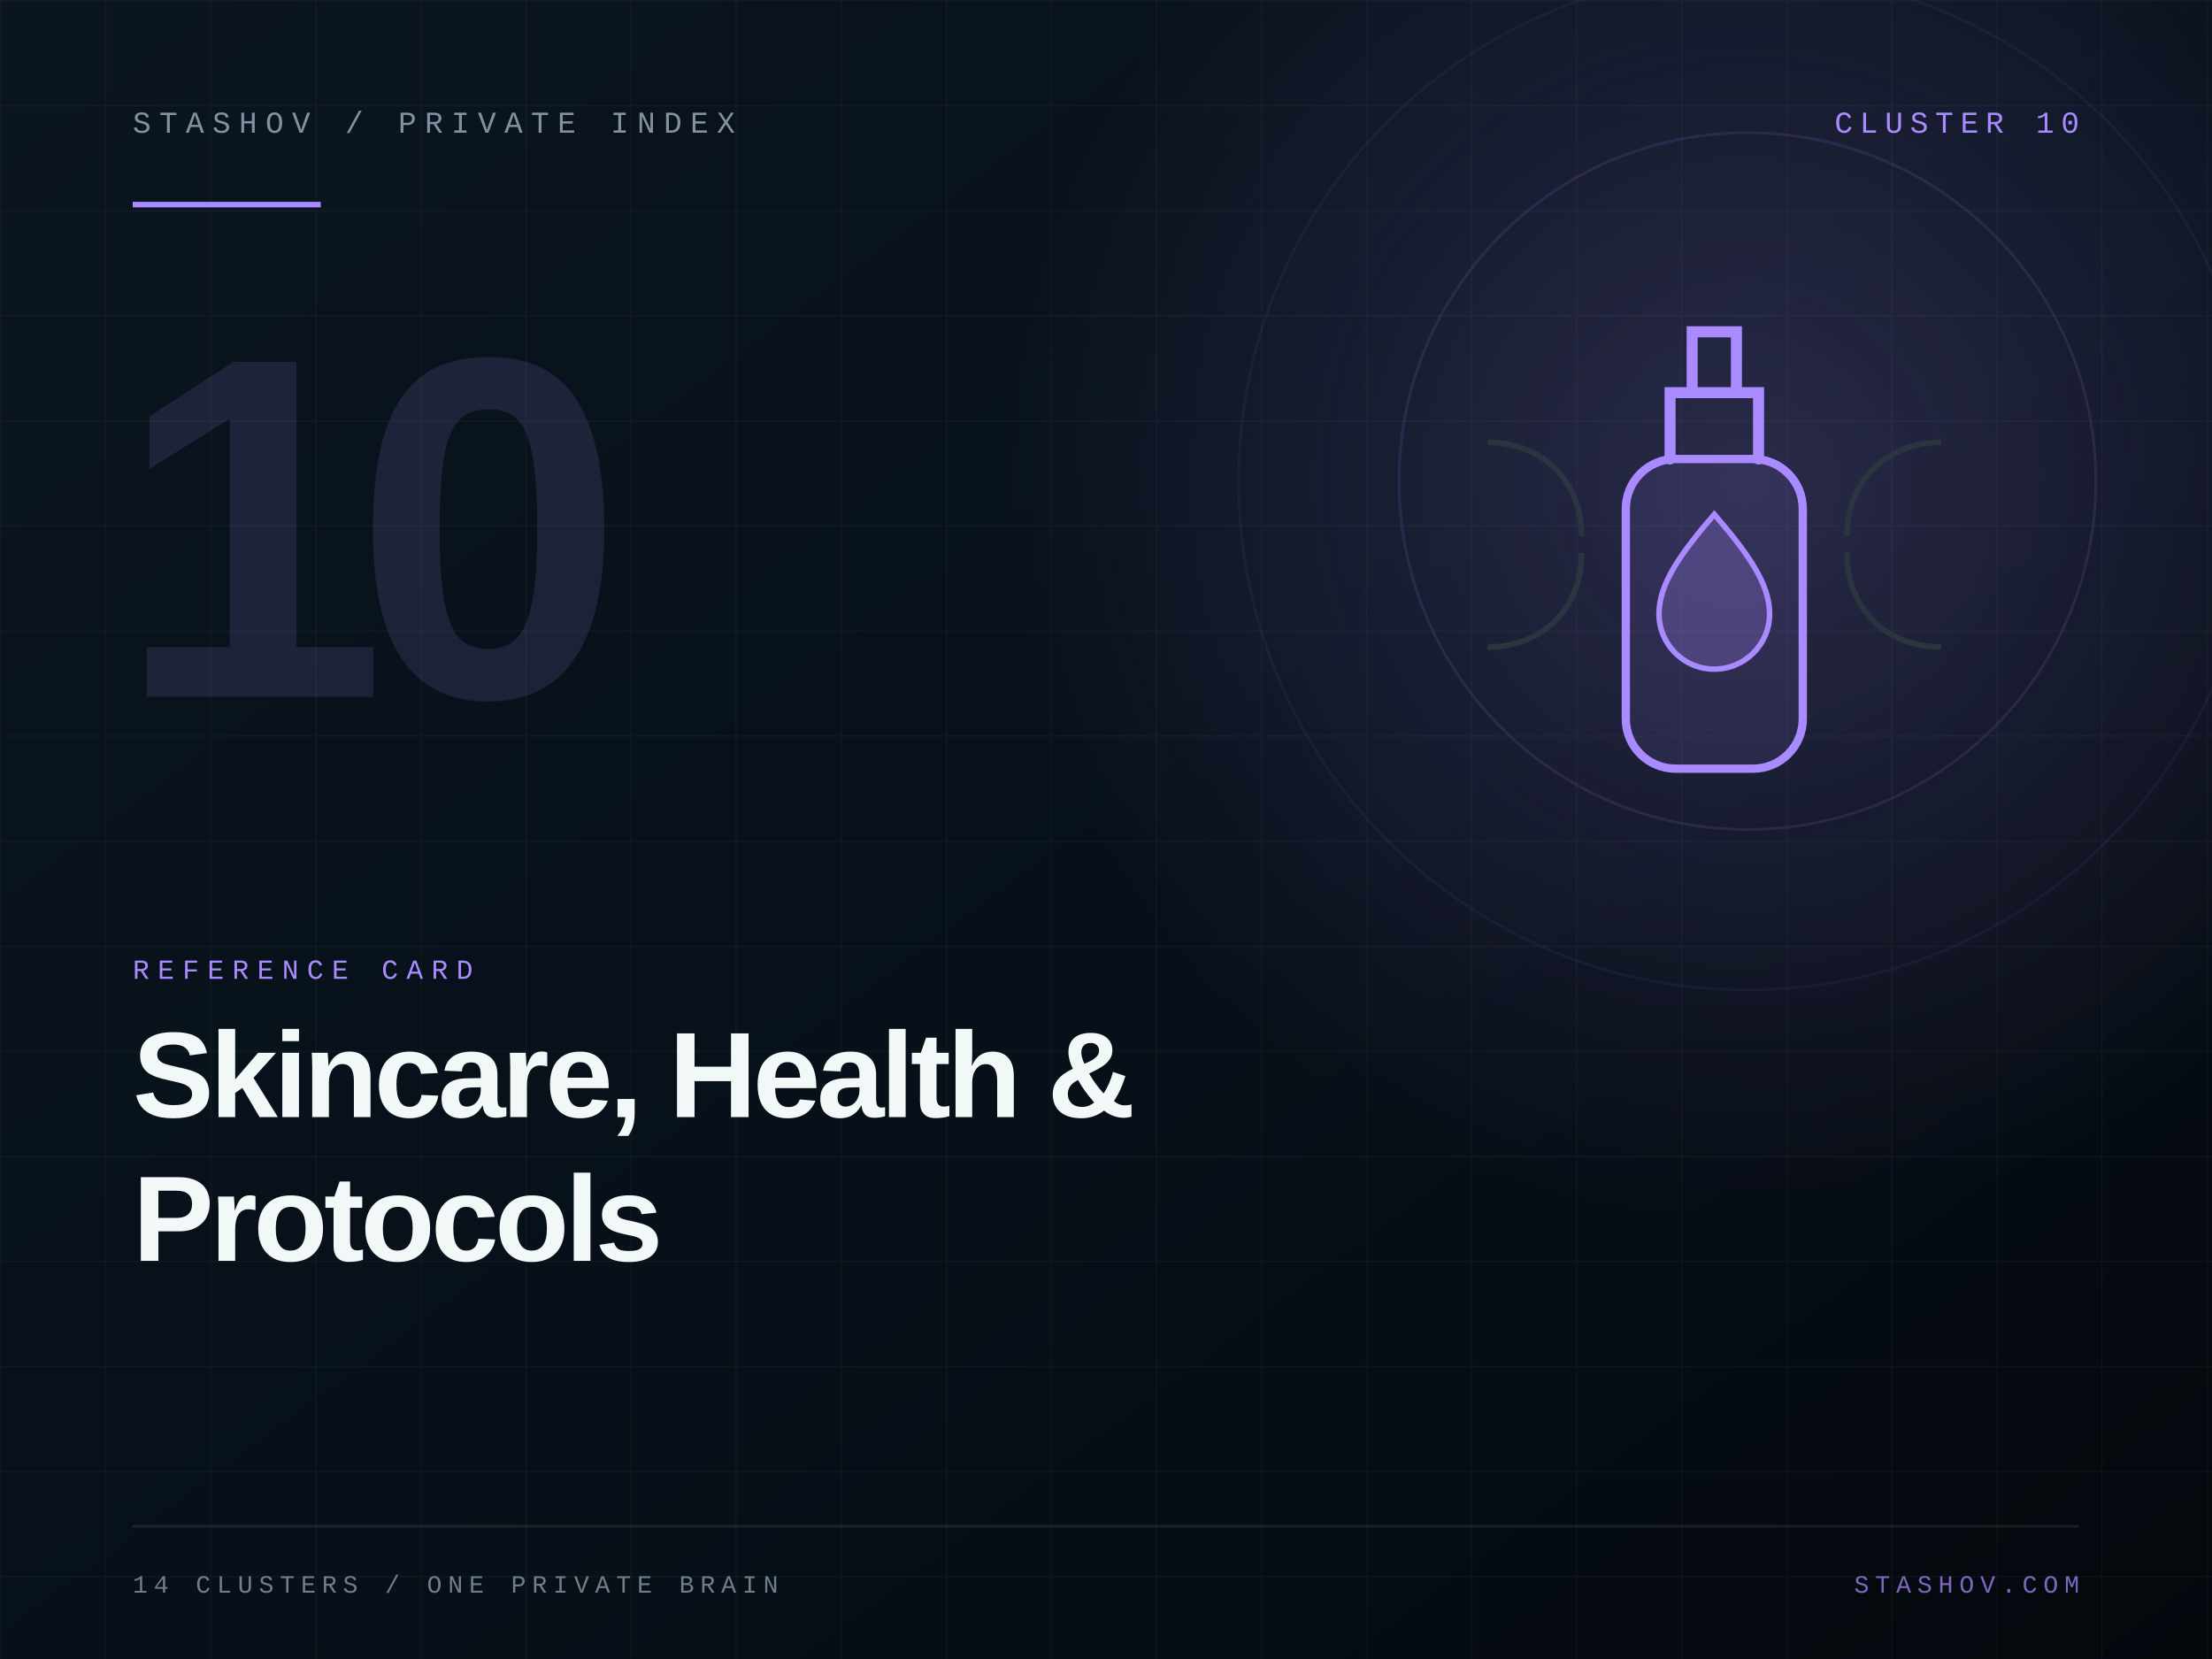
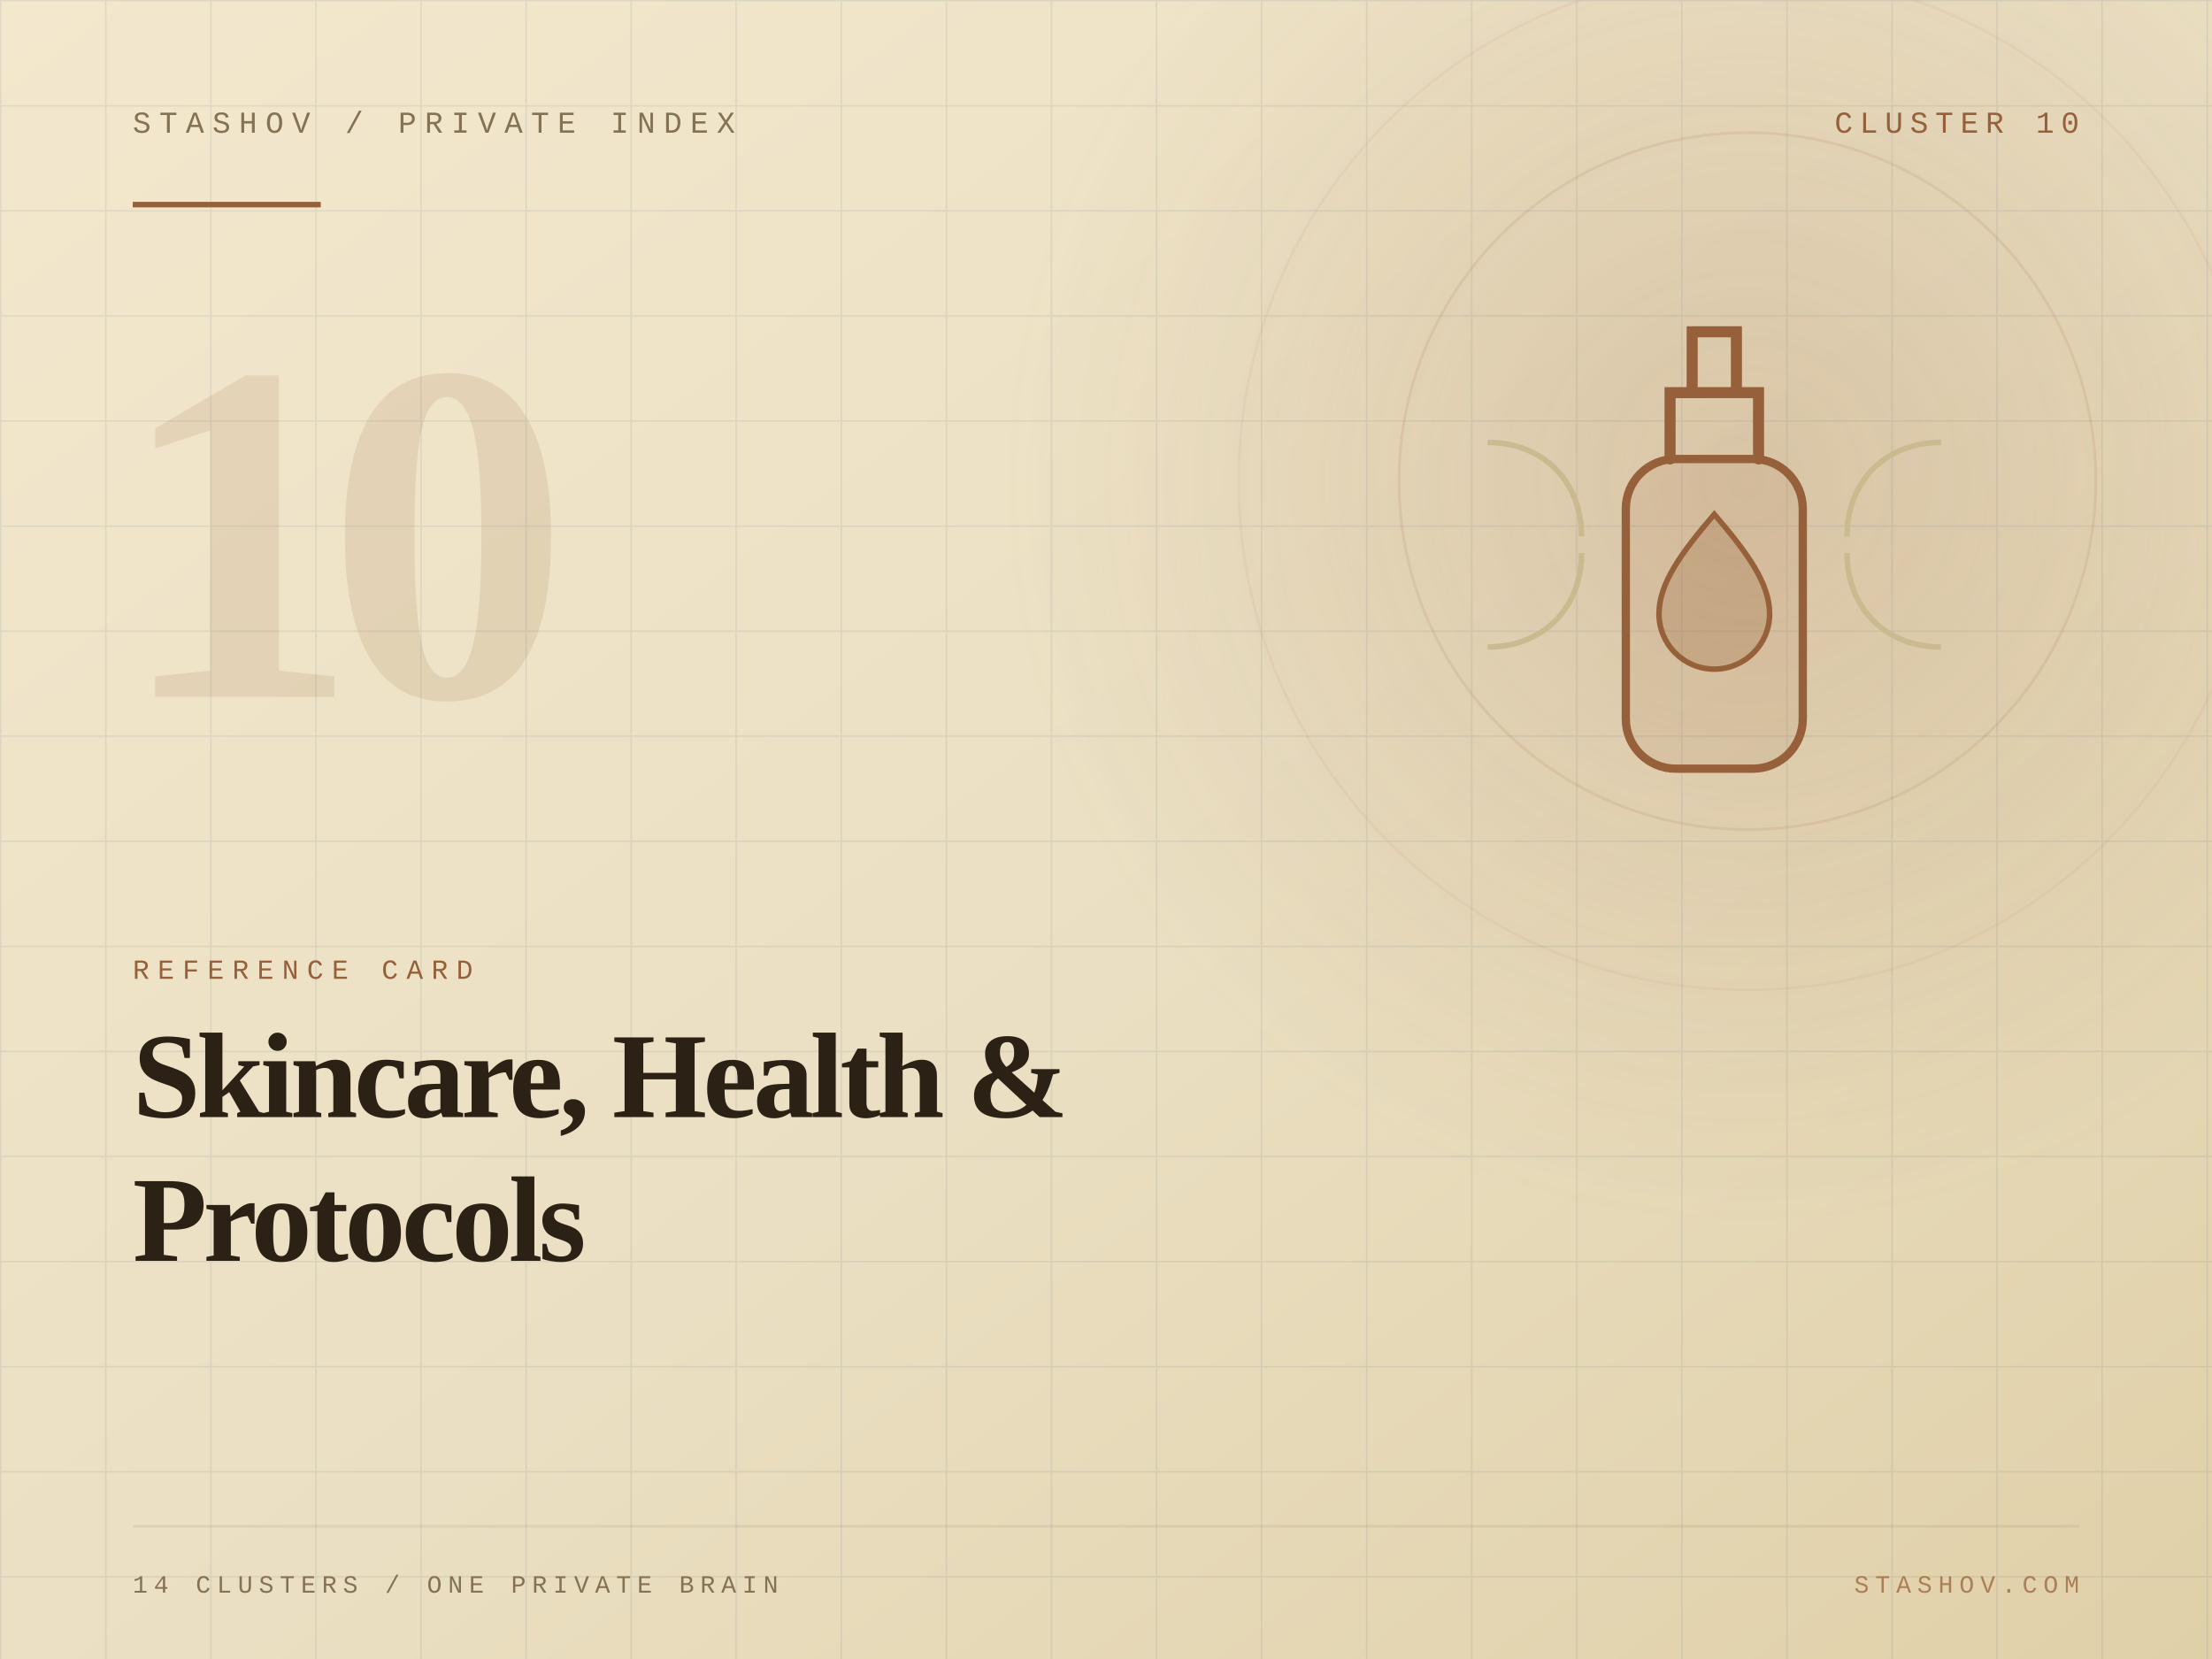
<svg xmlns="http://www.w3.org/2000/svg" width="800" height="600" viewBox="0 0 800 600" role="img" aria-label="Skincare, Health &amp; Protocols reference card">
  <defs>
    <linearGradient id="bg" x1="0" y1="0" x2="1" y2="1">
-       <stop offset="0" stop-color="#0b151f" />
-       <stop offset="0.55" stop-color="#071019" />
-       <stop offset="1" stop-color="#04080d" />
+       <stop offset="0" stop-color="#f3e8cd" />
+       <stop offset="0.55" stop-color="#eadfc2" />
+       <stop offset="1" stop-color="#e0d0a8" />
    </linearGradient>
    <radialGradient id="glow" cx="0.5" cy="0.5" r="0.5">
-       <stop offset="0" stop-color="#a98bff" stop-opacity="0.3" />
-       <stop offset="1" stop-color="#a98bff" stop-opacity="0" />
+       <stop offset="0" stop-color="#96603a" stop-opacity="0.3" />
+       <stop offset="1" stop-color="#96603a" stop-opacity="0" />
    </radialGradient>
    <pattern id="grid" width="38" height="38" patternUnits="userSpaceOnUse">
-       <path d="M38 0H0V38" fill="none" stroke="#ffffff" stroke-opacity="0.035" />
+       <path d="M38 0H0V38" fill="none" stroke="#31517e" stroke-opacity="0.10" />
    </pattern>
  </defs>
  <rect width="800" height="600" fill="url(#bg)" />
  <rect width="800" height="600" fill="url(#grid)" />
  <circle cx="632" cy="174" r="270" fill="url(#glow)" opacity="0.7" />
-   <circle cx="632" cy="174" r="126" fill="none" stroke="#a98bff" stroke-opacity="0.12" stroke-width="1" />
-   <circle cx="632" cy="174" r="184" fill="none" stroke="#a98bff" stroke-opacity="0.06" stroke-width="1" />
-   <path d="M48 74h68" stroke="#a98bff" stroke-width="2" />
-   <text x="48" y="48" fill="#82919f" font-family="Consolas, 'Courier New', monospace" font-size="11" letter-spacing="3">STASHOV / PRIVATE INDEX</text>
-   <text x="752" y="48" text-anchor="end" fill="#a98bff" font-family="Consolas, 'Courier New', monospace" font-size="11" letter-spacing="2.5">CLUSTER 10</text>
-   <text x="42" y="252" fill="#a98bff" fill-opacity="0.13" font-family="'Segoe UI', Arial, sans-serif" font-size="176" font-weight="700" letter-spacing="-12">10</text>
+   <circle cx="632" cy="174" r="126" fill="none" stroke="#96603a" stroke-opacity="0.12" stroke-width="1" />
+   <circle cx="632" cy="174" r="184" fill="none" stroke="#96603a" stroke-opacity="0.06" stroke-width="1" />
+   <path d="M48 74h68" stroke="#96603a" stroke-width="2" />
+   <text x="48" y="48" fill="#857254" font-family="Consolas, 'Courier New', monospace" font-size="11" letter-spacing="3">STASHOV / PRIVATE INDEX</text>
+   <text x="752" y="48" text-anchor="end" fill="#96603a" font-family="Consolas, 'Courier New', monospace" font-size="11" letter-spacing="2.5">CLUSTER 10</text>
+   <text x="42" y="252" fill="#96603a" fill-opacity="0.13" font-family="Georgia, 'Times New Roman', serif" font-size="176" font-weight="700" letter-spacing="-12">10</text>
  <g transform="translate(500 72)">
-     <rect x="88" y="94" width="64" height="112" rx="18" fill="#a98bff" fill-opacity="0.1" stroke="#a98bff" stroke-width="3" />
-     <path d="M104 94V70h32v24M112 70V48h16v22" fill="none" stroke="#a98bff" stroke-width="4" stroke-linecap="round" />
-     <path d="M120 114c12 14 20 25 20 36a20 20 0 0 1-40 0c0-11 8-22 20-36Z" fill="#a98bff" fill-opacity="0.24" stroke="#a98bff" stroke-width="2" />
-     <path d="M38 88c20 0 34 14 34 34M202 88c-20 0-34 14-34 34M38 162c20 0 34-14 34-34M202 162c-20 0-34-14-34-34" fill="none" stroke="#2b3540" stroke-width="2" />
+     <rect x="88" y="94" width="64" height="112" rx="18" fill="#96603a" fill-opacity="0.1" stroke="#96603a" stroke-width="3" />
+     <path d="M104 94V70h32v24M112 70V48h16v22" fill="none" stroke="#96603a" stroke-width="4" stroke-linecap="round" />
+     <path d="M120 114c12 14 20 25 20 36a20 20 0 0 1-40 0c0-11 8-22 20-36Z" fill="#96603a" fill-opacity="0.24" stroke="#96603a" stroke-width="2" />
+     <path d="M38 88c20 0 34 14 34 34M202 88c-20 0-34 14-34 34M38 162c20 0 34-14 34-34M202 162c-20 0-34-14-34-34" fill="none" stroke="#cbb98f" stroke-width="2" />
  </g>
-   <text x="48" y="354" fill="#a98bff" font-family="Consolas, 'Courier New', monospace" font-size="10" letter-spacing="3">REFERENCE CARD</text>
-   <text x="48" y="404" fill="#f2f7f8" font-family="'Segoe UI', Arial, sans-serif" font-size="44" font-weight="600" letter-spacing="-1.4">
+   <text x="48" y="354" fill="#96603a" font-family="Consolas, 'Courier New', monospace" font-size="10" letter-spacing="3">REFERENCE CARD</text>
+   <text x="48" y="404" fill="#2b2115" font-family="Georgia, 'Times New Roman', serif" font-size="44" font-weight="600" letter-spacing="-1.4">
    <tspan x="48" dy="0">Skincare, Health &amp;</tspan>
    <tspan x="48" dy="52">Protocols</tspan>
  </text>
-   <path d="M48 552h704" stroke="#ffffff" stroke-opacity="0.08" />
-   <text x="48" y="576" fill="#6f7f8d" font-family="Consolas, 'Courier New', monospace" font-size="9" letter-spacing="2.2">14 CLUSTERS / ONE PRIVATE BRAIN</text>
-   <text x="752" y="576" text-anchor="end" fill="#a98bff" fill-opacity="0.72" font-family="Consolas, 'Courier New', monospace" font-size="9" letter-spacing="2.2">STASHOV.COM</text>
+   <path d="M48 552h704" stroke="#4a3823" stroke-opacity="0.08" />
+   <text x="48" y="576" fill="#857254" font-family="Consolas, 'Courier New', monospace" font-size="9" letter-spacing="2.2">14 CLUSTERS / ONE PRIVATE BRAIN</text>
+   <text x="752" y="576" text-anchor="end" fill="#96603a" fill-opacity="0.72" font-family="Consolas, 'Courier New', monospace" font-size="9" letter-spacing="2.2">STASHOV.COM</text>
</svg>
